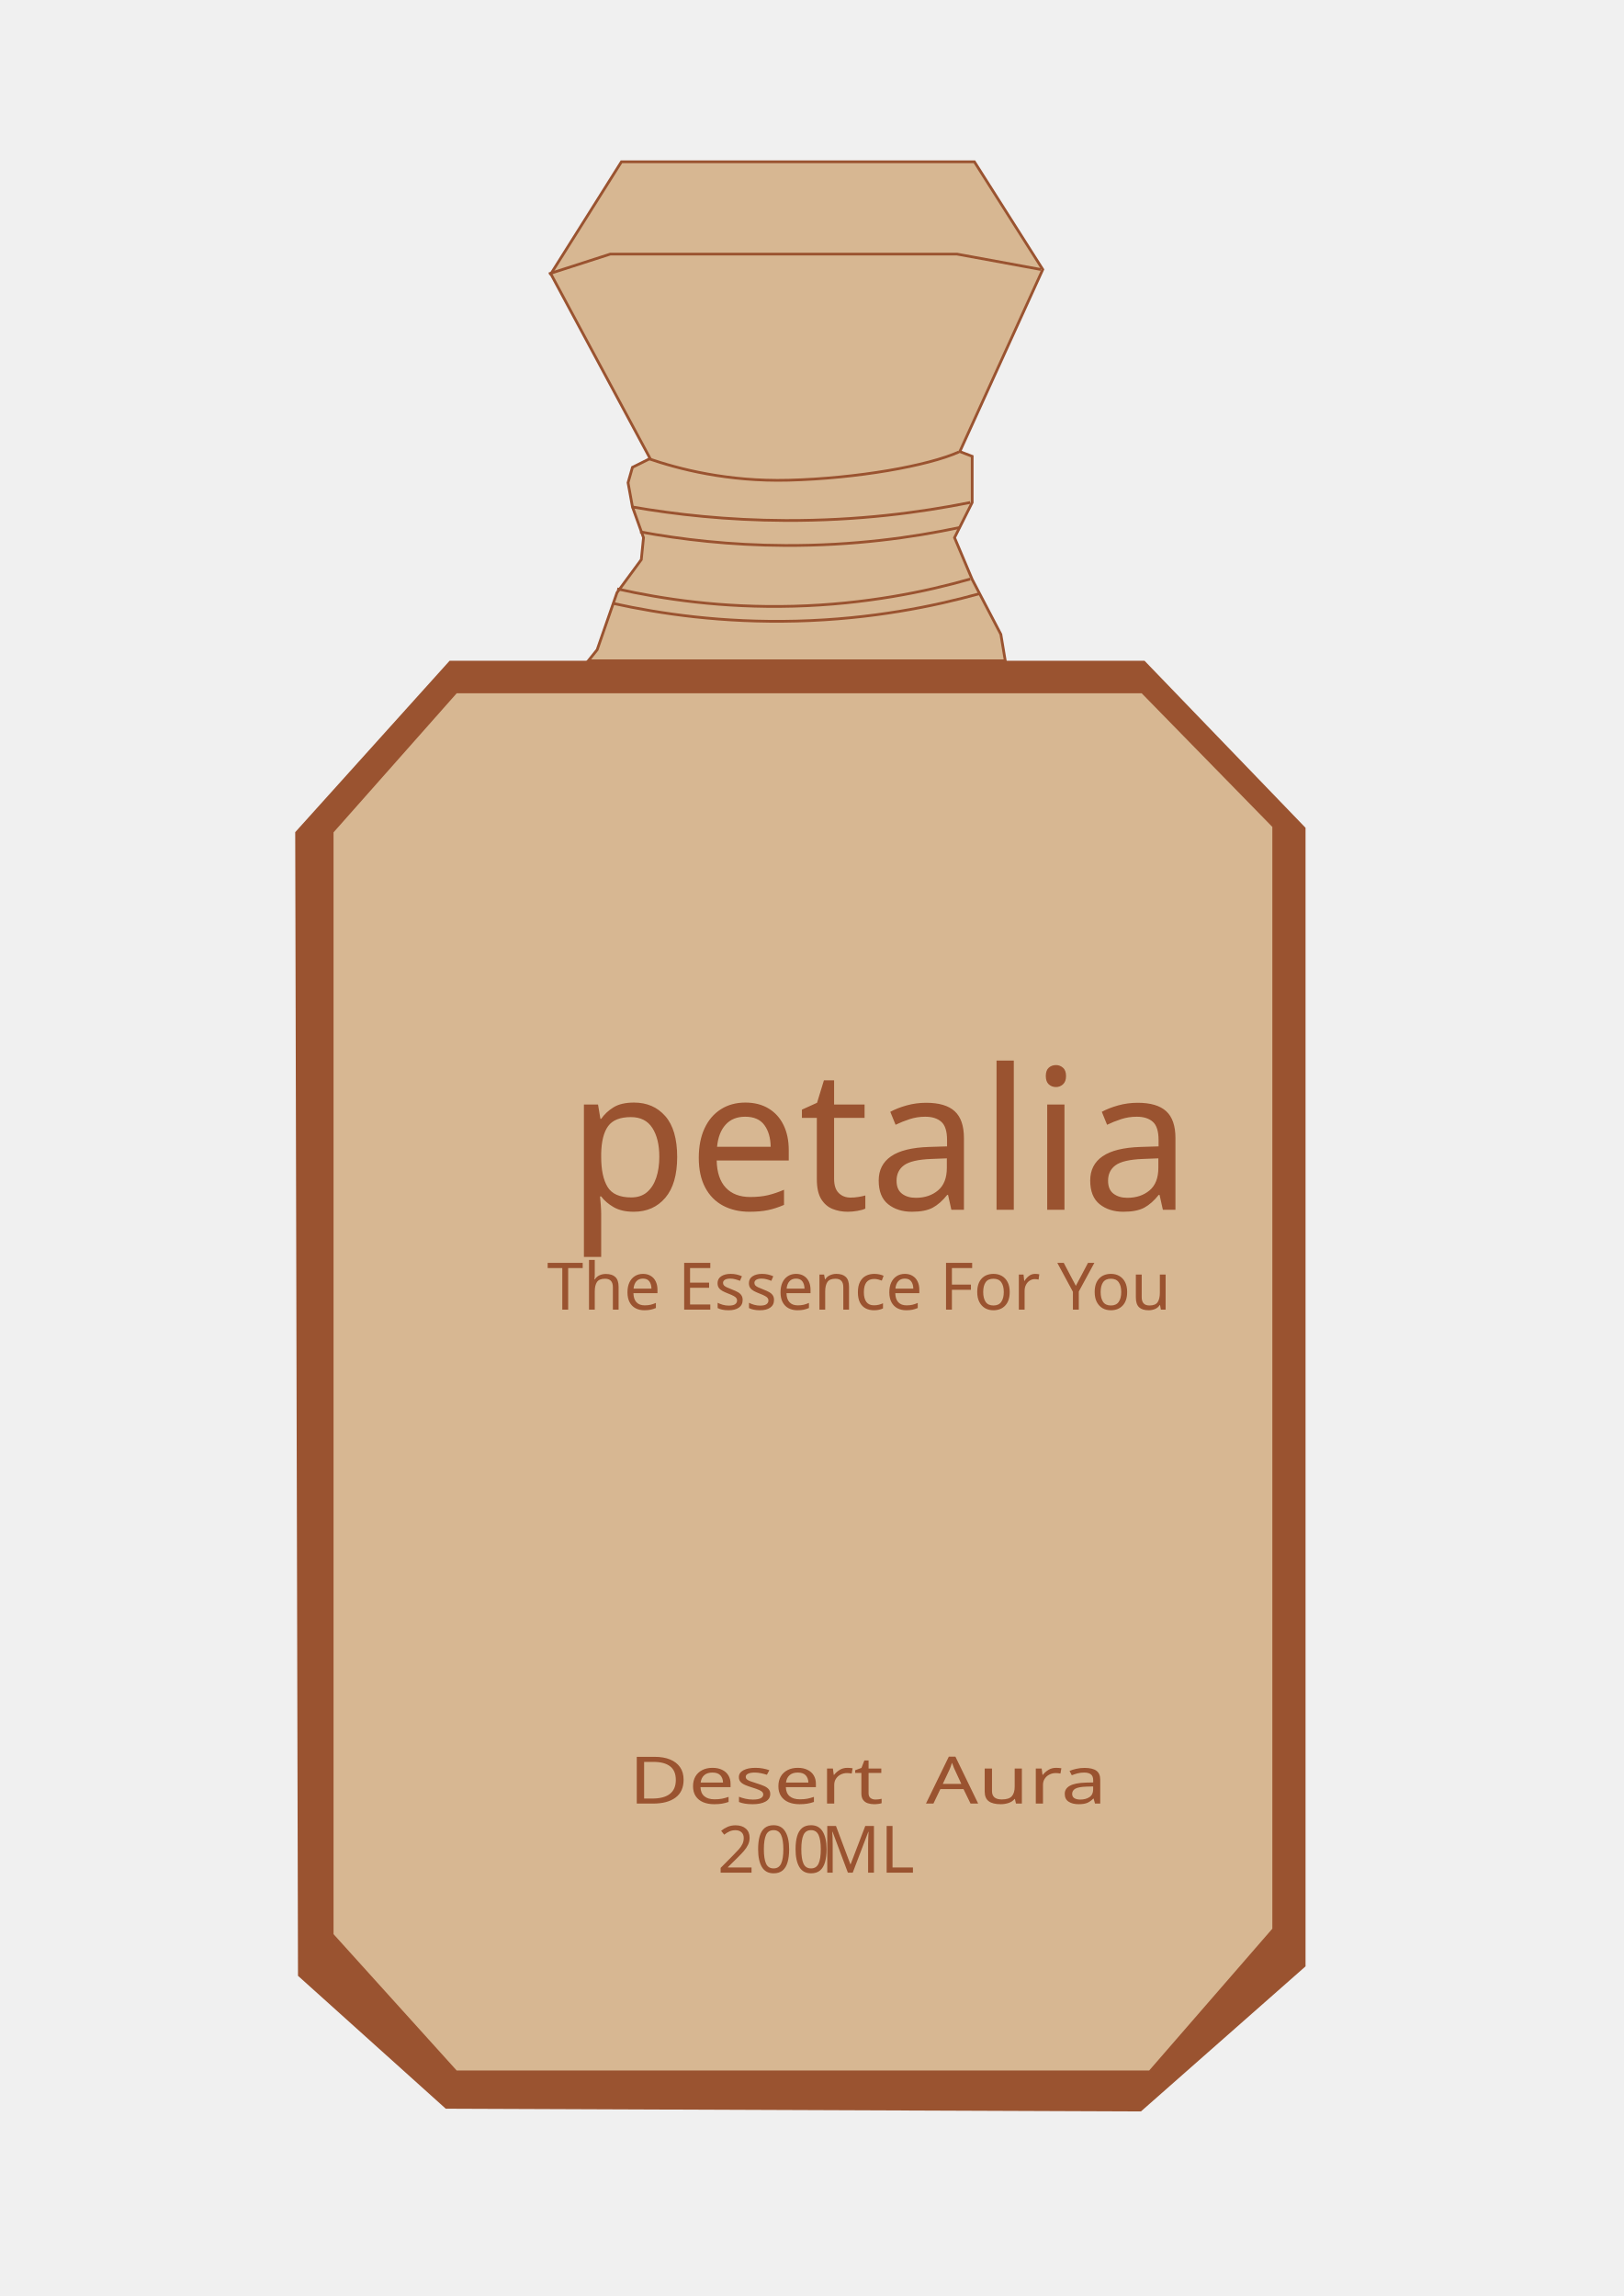
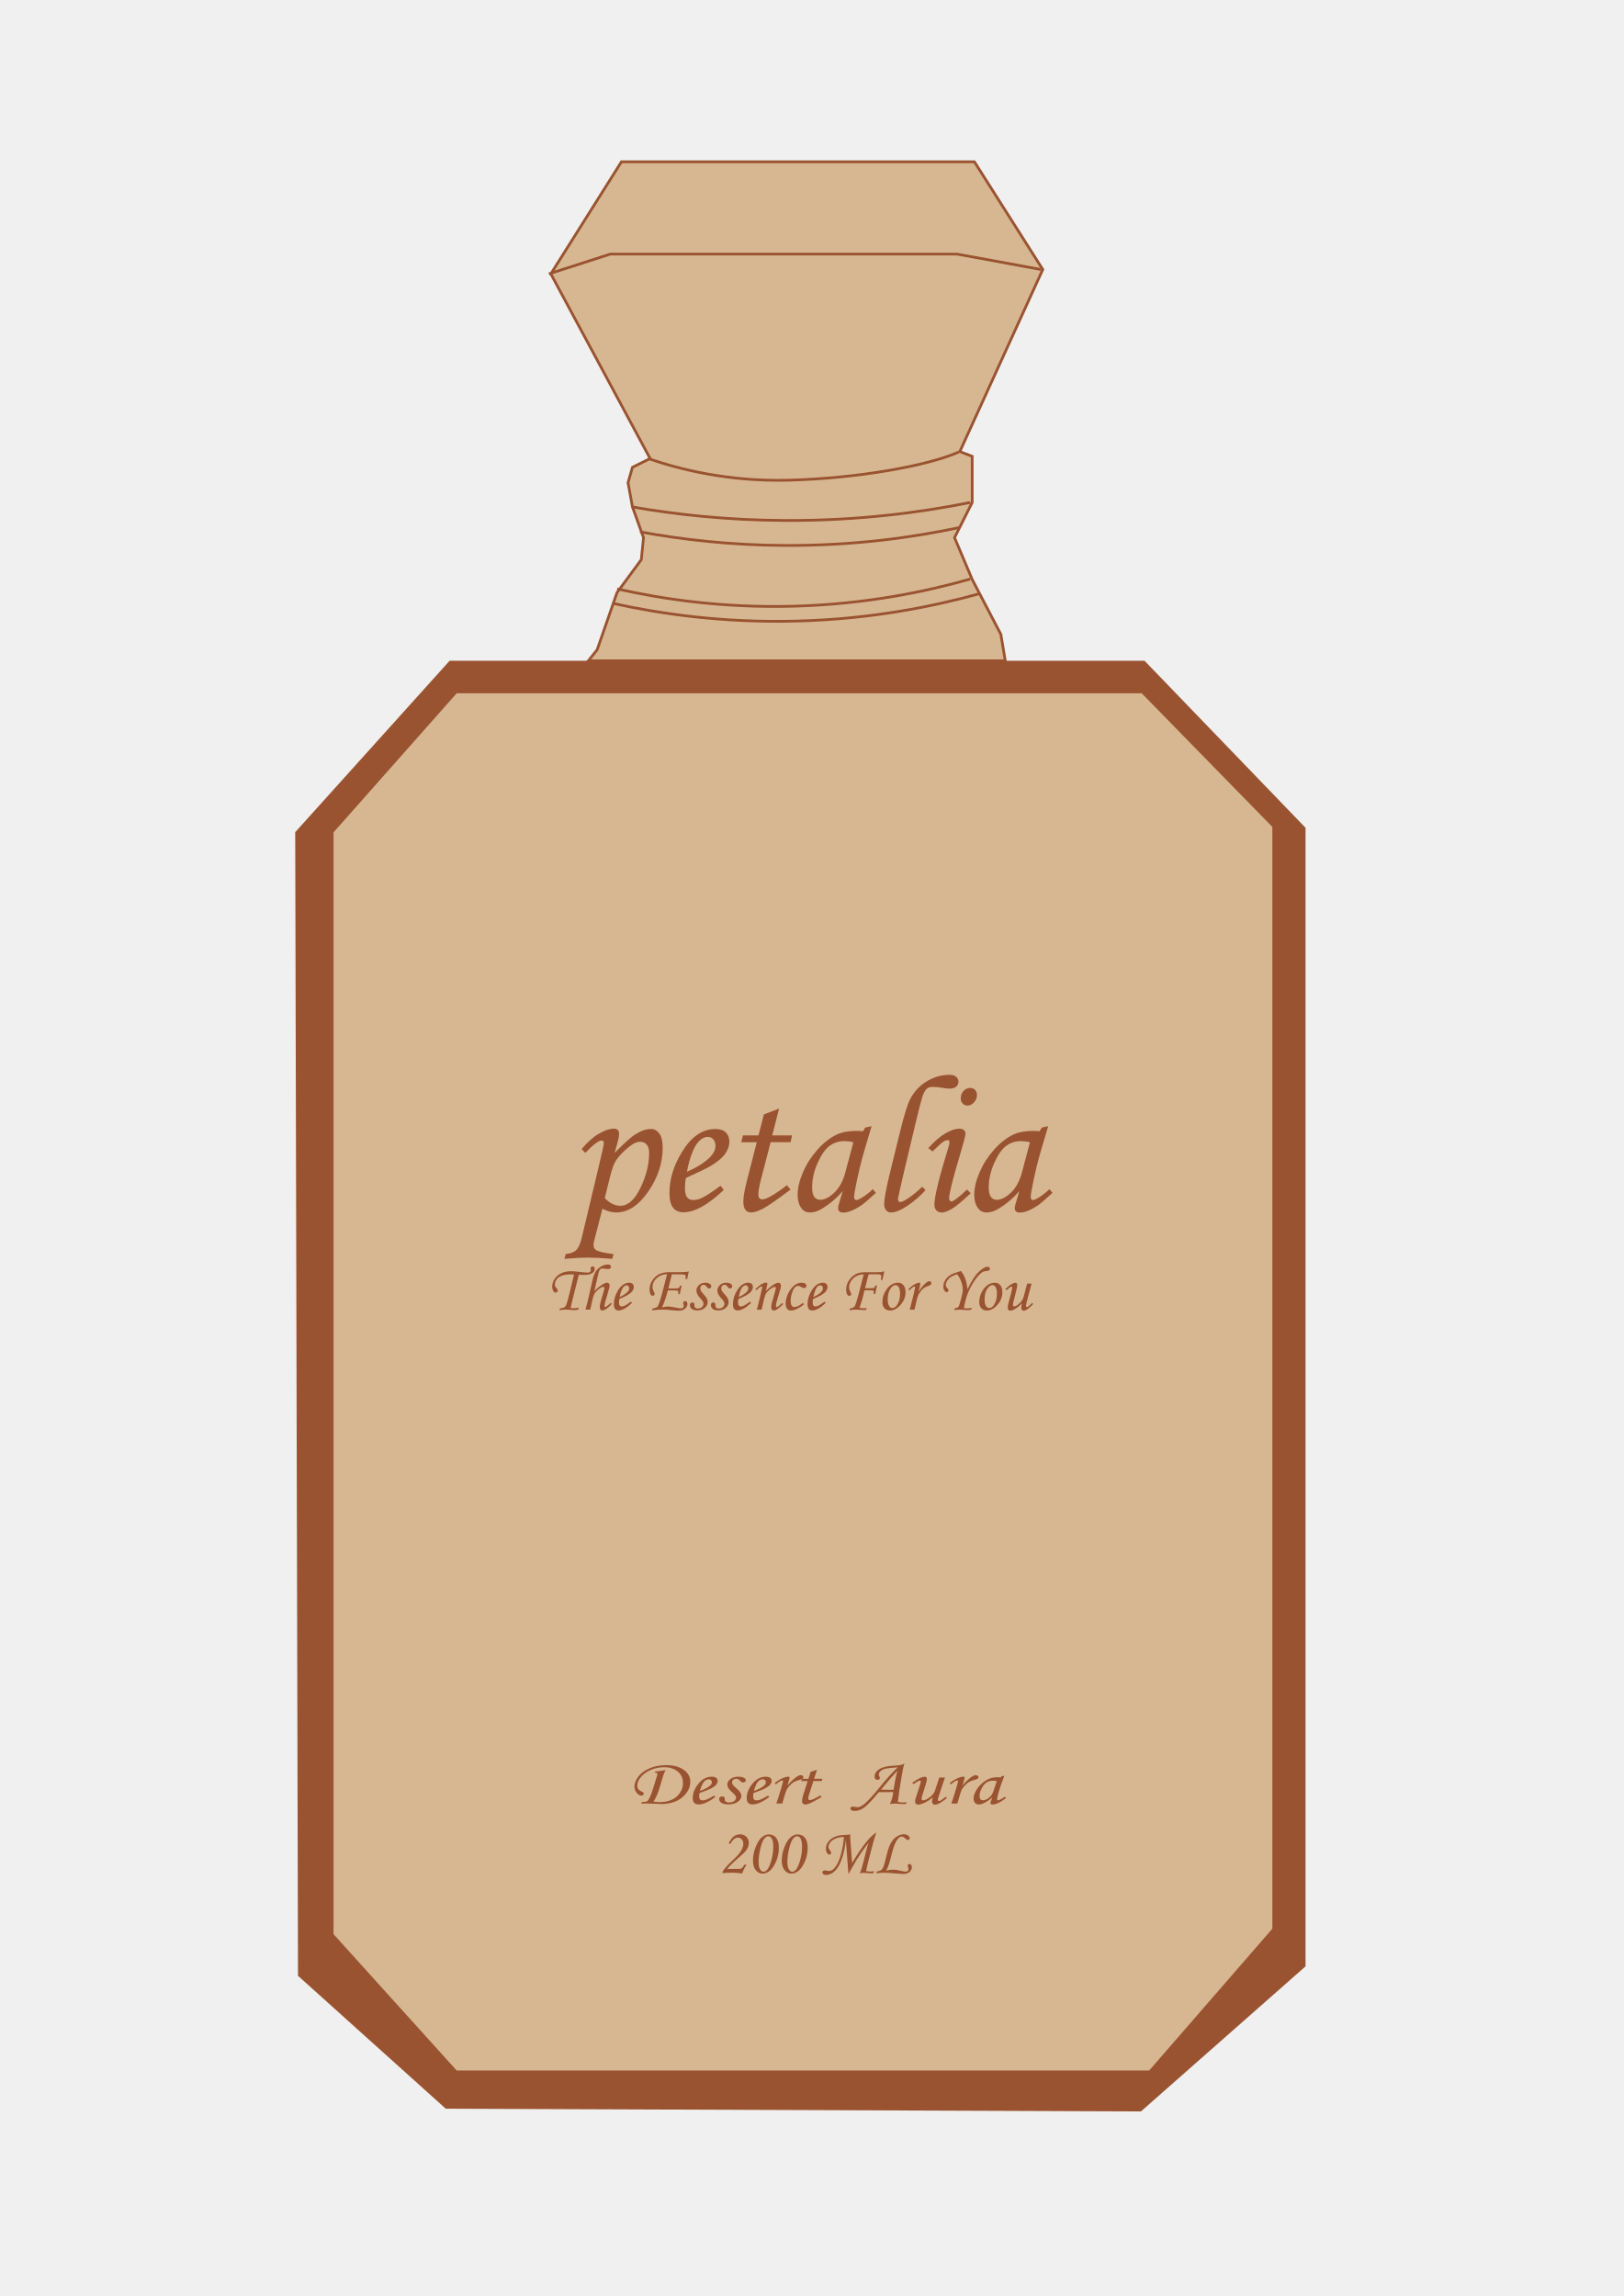
<svg xmlns="http://www.w3.org/2000/svg" id="Layer_1" version="1.1" viewBox="0 0 595.28 841.89">
  <defs>
    <style>
-       .st0, .st1 {
-         fill: none;
+       .st0 {
+         fill: #ddccc0;
      }

      .st0, .st1, .st2, .st3, .st4 {
        stroke-miterlimit: 10;
      }

      .st0, .st4 {
+         stroke: #020202;
+       }
+ 
+       .st1, .st3 {
        stroke: #9a5330;
      }

-       .st5 {
-         font-size: 24px;
-       }
- 
-       .st5, .st6 {
-         font-family: MonotypeCorsiva, 'Monotype Corsiva';
-       }
- 
-       .st5, .st6, .st7 {
-         isolation: isolate;
-       }
- 
-       .st5, .st6, .st8 {
-         fill: #9a5330;
-       }
- 
-       .st1, .st3 {
-         stroke: #020202;
+       .st1, .st4 {
+         fill: none;
      }

      .st2 {
        fill: #fff;
        stroke: #231f20;
      }

-       .st6 {
-         font-size: 72px;
+       .st5 {
+         fill: #9a5330;
      }

-       .st3 {
-         fill: #ddccc0;
+       .st6, .st3 {
+         fill: #d7b792;
      }

-       .st4, .st9 {
-         fill: #d7b792;
+       .st7 {
+         isolation: isolate;
      }
    </style>
  </defs>
  <path class="st2" d="M350.06,285.21" />
-   <polygon class="st8" points="419.6 242.28 478.63 303.53 478.63 721.02 418.29 774.21 163.42 773.21 109.25 724.48 108.23 305.14 164.84 242.28 419.6 242.28" />
-   <path class="st1" d="M-110.94,413.14" />
-   <path class="st1" d="M506.94,242.28" />
-   <path class="st1" d="M27.31,2.79" />
+   <polygon class="st5" points="419.6 242.28 478.63 303.53 478.63 721.02 418.29 774.21 163.42 773.21 109.25 724.48 108.23 305.14 164.84 242.28 419.6 242.28" />
+   <path class="st4" d="M-110.94,413.14" />
+   <path class="st4" d="M506.94,242.28" />
+   <path class="st4" d="M27.31,2.79" />
  <g>
-     <polygon class="st4" points="227.83 59.32 357.23 59.32 382.3 98.81 351.89 165.58 356.42 167.32 356.42 184.25 349.95 197.14 356.42 212.46 366.93 232.6 368.55 242.28 215.7 242.28 218.93 238.25 226.21 217.29 235.11 205.2 235.92 197.14 231.87 185.86 230.25 176.99 231.87 171.35 238.34 168.13 201.95 100.43 227.83 59.32" />
-     <path class="st0" d="M231.65,185.86c15.96,2.78,34.95,4.9,56.34,4.99,26.34.11,49.26-2.89,67.71-6.6" />
-     <path class="st0" d="M355.7,212.32c-16.17,4.62-38.25,9.24-64.71,9.96-26.24.71-48.39-2.65-64.71-6.35" />
-     <polyline class="st0" points="201.23 100.43 223.74 93.17 253.8 93.17 329.02 93.17 350.85 93.17 381.58 98.81" />
-     <path class="st0" d="M359.24,217.64c-16.77,4.68-39.67,9.37-67.12,10.09-27.22.72-50.19-2.69-67.12-6.43" />
-     <path class="st0" d="M234.66,195.02c15.08,2.78,33.02,4.9,53.24,4.99,24.89.11,46.55-2.89,63.98-6.6" />
-     <path class="st0" d="M237.63,168.13c11.23,3.87,29.15,8.52,51.45,7.95,25.2-.65,51.13-5.27,62.49-10.37" />
+     <polygon class="st3" points="227.83 59.32 357.23 59.32 382.3 98.81 351.89 165.58 356.42 167.32 356.42 184.25 349.95 197.14 356.42 212.46 366.93 232.6 368.55 242.28 215.7 242.28 218.93 238.25 226.21 217.29 235.11 205.2 235.92 197.14 231.87 185.86 230.25 176.99 231.87 171.35 238.34 168.13 201.95 100.43 227.83 59.32" />
+     <path class="st1" d="M231.65,185.86c15.96,2.78,34.95,4.9,56.34,4.99,26.34.11,49.26-2.89,67.71-6.6" />
+     <path class="st1" d="M355.7,212.32c-16.17,4.62-38.25,9.24-64.71,9.96-26.24.71-48.39-2.65-64.71-6.35" />
+     <polyline class="st1" points="201.23 100.43 223.74 93.17 253.8 93.17 329.02 93.17 350.85 93.17 381.58 98.81" />
+     <path class="st1" d="M359.24,217.64c-16.77,4.68-39.67,9.37-67.12,10.09-27.22.72-50.19-2.69-67.12-6.43" />
+     <path class="st1" d="M234.66,195.02c15.08,2.78,33.02,4.9,53.24,4.99,24.89.11,46.55-2.89,63.98-6.6" />
+     <path class="st1" d="M237.63,168.13c11.23,3.87,29.15,8.52,51.45,7.95,25.2-.65,51.13-5.27,62.49-10.37" />
  </g>
-   <path class="st3" d="M394.75,166.67" />
-   <polygon class="st9" points="167.43 254.21 418.56 254.21 466.46 303.21 466.46 707.21 421.3 759.21 167.43 759.21 122.28 709.21 122.28 305.21 167.43 254.21" />
+   <path class="st0" d="M394.75,166.67" />
+   <polygon class="st6" points="167.43 254.21 418.56 254.21 466.46 303.21 466.46 707.21 421.3 759.21 167.43 759.21 122.28 709.21 122.28 305.21 167.43 254.21" />
  <g class="st7">
-     <text class="st6" transform="translate(207.95 443.6)">
-       <tspan x="0" y="0">petalia</tspan>
-     </text>
+     <g class="st7">
+       <g class="st7">
+         <path class="st5" d="M214.59,422.75l-1.37-1.41c2.13-2.55,4.25-4.44,6.36-5.66s3.94-1.83,5.48-1.83c.59,0,1.05.15,1.39.44.34.29.51.72.51,1.28,0,.68-.08,1.38-.23,2.09-.15.71-.63,2.41-1.42,5.08,3.59-3.59,6.03-5.8,7.35-6.64,2.2-1.43,4.22-2.14,6.05-2.14,1.2,0,2.2.56,3.02,1.69.82,1.12,1.23,2.82,1.23,5.1,0,5.67-1.77,11.06-5.3,16.17s-7.45,7.66-11.73,7.66c-1.69,0-3.37-.46-5.06-1.37l-3,11.6c-.19.7-.28,1.28-.28,1.72,0,.87.33,1.49.98,1.86,1.01.59,3.13,1.07,6.36,1.44l-.46,1.76c-3.77-.3-6.74-.46-8.89-.46s-5.11.15-8.65.46l.46-1.76c1.78-.19,3.08-.68,3.88-1.48s1.46-2.21,1.95-4.25l6.36-26.68c1.2-4.97,1.79-7.73,1.79-8.3,0-.61-.29-.91-.88-.91-1.03,0-3,1.51-5.91,4.54ZM221.72,439.35c1.85,1.85,3.75,2.78,5.69,2.78,2.81,0,5.27-2.19,7.39-6.57s3.18-8.66,3.18-12.83c0-1.34-.3-2.35-.9-3.04-.6-.69-1.4-1.04-2.4-1.04-1.12,0-2.39.55-3.79,1.65-2.18,1.71-3.84,3.41-4.98,5.1-.82,1.22-1.59,3.33-2.32,6.33l-1.87,7.63Z" />
+         <path class="st5" d="M264.17,434.78l1.16,1.55c-5.74,5.46-10.66,8.19-14.77,8.19-1.66,0-2.94-.56-3.81-1.69s-1.32-2.93-1.32-5.41c0-5.02,1.52-10.01,4.57-14.98,3.42-5.65,7.51-8.47,12.27-8.47,1.66,0,2.94.42,3.81,1.25s1.32,1.97,1.32,3.43-.53,3.02-1.58,4.5-2.94,3.01-5.66,4.61c-1.36.77-4.27,2.17-8.72,4.18-.21,1.27-.32,2.47-.32,3.62,0,1.66.26,2.82.79,3.48s1.29.98,2.3.98,2.02-.27,3.16-.81c1.55-.73,3.81-2.2,6.79-4.43ZM251.86,429.68c3.77-1.69,6.61-3.5,8.51-5.45,1.29-1.36,1.93-2.71,1.93-4.04,0-1.01-.26-1.81-.79-2.41s-1.21-.9-2.06-.9-1.71.33-2.53.98c-1.1.87-2.03,2.18-2.78,3.94-1.08,2.58-1.84,5.2-2.29,7.88Z" />
+         <path class="st5" d="M280.06,408.62l5.58-2.14-2.53,9.84h7.28l-.56,2.5h-7.29l-3.07,11.78c-.97,3.54-1.46,6-1.46,7.38,0,.63.13,1.09.4,1.37.27.28.64.42,1.11.42.73,0,1.84-.43,3.34-1.3,1.97-1.15,3.84-2.45,5.62-3.9l1.34,1.62c-5.13,3.87-8.57,6.23-10.3,7.1-1.73.87-3.13,1.3-4.18,1.3-.87,0-1.55-.32-2.06-.95-.5-.63-.76-1.66-.76-3.09,0-1.69.44-4.27,1.34-7.73l3.58-13.99h-5.7l.63-2.5h5.7l1.97-7.7Z" />
+         <path class="st5" d="M317.22,413.44l2.32-.49-2.64,8.89c-1.05,3.54-2.05,7.62-2.99,12.23-.52,2.51-.77,4.12-.77,4.85s.29,1.09.88,1.09c.37,0,.97-.25,1.79-.74,1.45-.87,2.85-1.95,4.18-3.23l1.12,1.37c-2.67,2.44-4.38,3.91-5.13,4.43-1.5,1.03-2.93,1.79-4.29,2.29-.89.33-1.76.49-2.6.49-.61,0-1.07-.14-1.37-.42-.3-.28-.46-.69-.46-1.23,0-.35.09-.83.28-1.44l1.41-4.78c-2.02,2.41-4.42,4.49-7.21,6.22-1.71,1.08-3.28,1.62-4.71,1.62s-2.4-.48-3.13-1.44c-.98-1.29-1.48-2.98-1.48-5.06,0-2.48.66-5.25,1.99-8.3,1.32-3.05,3.1-5.81,5.33-8.3,2.23-2.48,4.57-4.31,7.03-5.48,1.9-.89,4.34-1.34,7.31-1.34.75,0,1.51.05,2.29.14l.84-1.37ZM312.86,418.81c-1.27-.26-2.33-.39-3.2-.39-2.11,0-3.95.58-5.52,1.74-1.57,1.16-3.03,3.25-4.38,6.26-1.35,3.01-2.02,6.02-2.02,9.02,0,1.59.27,2.74.81,3.45.54.7,1.24,1.05,2.11,1.05,1.62,0,3.35-.87,5.2-2.62,1.85-1.75,3.21-4.26,4.08-7.54l2.92-10.97Z" />
+         <path class="st5" d="M338.1,435.13l1.2,1.27c-1.83,2.06-3.99,3.94-6.49,5.64s-4.55,2.55-6.17,2.55c-.73,0-1.32-.28-1.79-.83-.47-.55-.7-1.31-.7-2.27,0-1.88.73-5.77,2.18-11.67l3.79-15.43c1.38-5.58,2.54-9.32,3.48-11.21,1.45-2.87,3.51-5.1,6.16-6.69,2.66-1.59,5.46-2.38,8.41-2.38,1.01,0,1.8.24,2.37.73.57.48.86,1.07.86,1.75,0,.76-.28,1.38-.84,1.86-.56.48-1.38.73-2.45.73-.7,0-1.69-.12-2.98-.35-1.12-.19-2.16-.28-3.12-.28s-1.68.2-2.17.59c-.68.56-1.29,1.74-1.84,3.53-.55,1.8-1.44,5.34-2.68,10.64l-3.51,14.73c-1.73,7.38-2.6,11.24-2.6,11.57,0,.75.27,1.12.81,1.12s1.27-.3,2.25-.91c1.95-1.22,3.89-2.78,5.84-4.68Z" />
+         <path class="st5" d="M341.86,422.19l-1.55-1.2c2.34-2.58,4.48-4.41,6.41-5.5s3.58-1.63,4.93-1.63c.75,0,1.32.16,1.72.49.4.33.6.77.6,1.34,0,.68-.76,3.56-2.28,8.65-2.48,8.32-3.72,13.34-3.72,15.05,0,.33.08.6.25.83.16.22.34.33.53.33.75,0,2.67-1.45,5.77-4.36l1.37,1.34c-3.21,3.02-5.55,4.96-7.03,5.8s-2.68,1.27-3.62,1.27c-.82,0-1.47-.26-1.95-.77-.48-.52-.72-1.23-.72-2.14,0-2.93,1.76-10.09,5.27-21.48.16-.54.25-1.02.25-1.44,0-.47-.21-.7-.63-.7-.47,0-1,.19-1.6.56s-1.93,1.57-3.99,3.59ZM355.68,398.92c.73,0,1.32.24,1.79.72.47.48.7,1.1.7,1.85,0,1.03-.36,1.94-1.07,2.72-.72.79-1.52,1.18-2.41,1.18-.7,0-1.29-.25-1.76-.74-.47-.49-.7-1.14-.7-1.93,0-1.05.34-1.95,1.02-2.69.68-.74,1.49-1.11,2.43-1.11Z" />
+         <path class="st5" d="M381.97,413.44l2.32-.49-2.64,8.89c-1.05,3.54-2.05,7.62-2.99,12.23-.52,2.51-.77,4.12-.77,4.85s.29,1.09.88,1.09c.37,0,.97-.25,1.79-.74,1.45-.87,2.85-1.95,4.18-3.23l1.12,1.37c-2.67,2.44-4.38,3.91-5.13,4.43-1.5,1.03-2.93,1.79-4.29,2.29-.89.33-1.76.49-2.6.49-.61,0-1.07-.14-1.37-.42-.3-.28-.46-.69-.46-1.23,0-.35.09-.83.28-1.44l1.41-4.78c-2.02,2.41-4.42,4.49-7.21,6.22-1.71,1.08-3.28,1.62-4.71,1.62s-2.4-.48-3.13-1.44c-.98-1.29-1.48-2.98-1.48-5.06,0-2.48.66-5.25,1.99-8.3,1.32-3.05,3.1-5.81,5.33-8.3,2.23-2.48,4.57-4.31,7.03-5.48,1.9-.89,4.34-1.34,7.31-1.34.75,0,1.51.05,2.29.14l.84-1.37ZM377.61,418.81c-1.27-.26-2.33-.39-3.2-.39-2.11,0-3.95.58-5.52,1.74-1.57,1.16-3.03,3.25-4.38,6.26-1.35,3.01-2.02,6.02-2.02,9.02,0,1.59.27,2.74.81,3.45.54.7,1.24,1.05,2.11,1.05,1.62,0,3.35-.87,5.2-2.62,1.85-1.75,3.21-4.26,4.08-7.54l2.92-10.97Z" />
+       </g>
+     </g>
  </g>
  <g class="st7">
-     <text class="st5" transform="translate(200.55 480.21)">
-       <tspan x="0" y="0">The Essence For You</tspan>
-     </text>
+     <g class="st7">
+       <g class="st7">
+         <path class="st5" d="M212.16,479.54l-.16.67c-.54.12-.98.18-1.32.18s-.87-.04-1.63-.11c-.57-.05-1.08-.07-1.54-.07-.78,0-1.59.07-2.41.21l.16-.64c.79-.08,1.36-.24,1.72-.49.26-.18.48-.49.66-.92s.6-1.95,1.25-4.54l1.5-6.21.08-.29c-.46-.02-.81-.04-1.04-.04-1.45,0-2.59.16-3.44.47s-1.48.77-1.91,1.36-.64,1.24-.64,1.93c0,.24.04.47.13.67.06.14.23.37.52.68.27.29.4.56.4.8,0,.21-.08.39-.23.54-.16.15-.34.22-.56.22-.33,0-.59-.16-.8-.47-.3-.46-.45-1.05-.45-1.76,0-.95.29-1.88.88-2.78s1.4-1.59,2.43-2.09,2.29-.74,3.76-.74c.7,0,1.82.1,3.36.3,1.09.14,1.89.21,2.38.21s.84-.08,1.04-.25.3-.38.3-.66c0-.05-.01-.16-.04-.33-.02-.15-.04-.25-.04-.29,0-.21.07-.39.21-.53s.31-.21.5-.21c.23,0,.43.09.58.26s.23.4.23.69c0,.59-.32,1.11-.95,1.54-.63.43-1.69.64-3.17.64-.53,0-1.1-.02-1.7-.07-.08.28-.33,1.23-.74,2.86l-1.02,4.05-.62,2.47-.65,2.82c.52.06.96.09,1.3.09.52,0,1.07-.07,1.64-.2Z" />
+         <path class="st5" d="M224,477.73l.3.43c-.72.8-1.46,1.43-2.21,1.9-.52.32-.94.48-1.28.48-.27,0-.49-.11-.66-.33s-.25-.56-.25-1.02c0-.31.06-.77.19-1.37s.49-1.88,1.1-3.85c.27-.97.4-1.54.4-1.7,0-.25-.13-.38-.4-.38-.33,0-.74.16-1.23.49-.69.45-1.3,1.03-1.83,1.73-.34.45-.61,1.11-.81,2l-.92,4.09h-1.75c.38-1.37.66-2.48.87-3.35l1.72-7.52c.31-1.39.72-2.46,1.24-3.21.51-.75,1.18-1.35,2-1.79s1.64-.67,2.44-.67c.34,0,.6.08.8.25.2.17.29.38.29.63,0,.21-.1.4-.29.56-.19.16-.45.24-.78.24-.19,0-.43-.02-.73-.06-.67-.1-1.14-.15-1.4-.15-.36,0-.65.15-.88.44-.23.29-.46.97-.7,2.05l-1.31,5.78c.93-.97,1.94-1.8,3.04-2.47.64-.4,1.16-.6,1.55-.6.31,0,.54.09.72.27.17.18.26.43.26.75,0,.27-.03.53-.09.8-.1.46-.34,1.3-.72,2.51-.51,1.67-.81,2.71-.9,3.12-.09.41-.14.77-.14,1.09,0,.12.02.22.06.28s.11.09.19.09c.19,0,.54-.22,1.05-.67.29-.24.64-.53,1.05-.87Z" />
+         <path class="st5" d="M231.29,477.27l.39.52c-1.91,1.82-3.55,2.73-4.92,2.73-.55,0-.98-.19-1.27-.56s-.44-.98-.44-1.8c0-1.67.51-3.34,1.52-4.99,1.14-1.88,2.5-2.82,4.09-2.82.55,0,.98.14,1.27.42s.44.66.44,1.14-.18,1.01-.53,1.5-.98,1-1.89,1.54c-.45.26-1.42.72-2.91,1.39-.07.42-.11.82-.11,1.21,0,.55.09.94.26,1.16s.43.33.77.33.67-.09,1.05-.27c.52-.24,1.27-.73,2.26-1.48ZM227.19,475.57c1.26-.56,2.2-1.17,2.84-1.82.43-.45.64-.9.64-1.35,0-.34-.09-.6-.26-.8s-.4-.3-.69-.3-.57.11-.84.33c-.37.29-.68.73-.93,1.31-.36.86-.61,1.73-.76,2.62Z" />
+         <path class="st5" d="M251.91,468.98h-.62c.06-.4.09-.71.09-.95,0-.31-.13-.52-.39-.62s-1.25-.15-2.96-.15h-1.71s-1.29,5.18-1.29,5.18h2.42c.76,0,1.23-.06,1.41-.17s.3-.4.38-.85h.67c-.25.95-.47,1.98-.67,3.12h-.6c.04-.37.06-.65.06-.86,0-.09-.05-.19-.16-.32-.05-.06-.16-.11-.3-.13-.21-.04-.54-.06-.99-.06h-2.4c-.69,2.65-1.41,4.73-2.16,6.24.73-.23,1.37-.34,1.94-.34.94,0,2.09.15,3.45.45.72.16,1.21.25,1.47.25.34,0,.62-.09.83-.26.21-.17.32-.37.32-.58,0-.12-.05-.33-.16-.61-.07-.2-.1-.38-.1-.55s.07-.34.22-.48.32-.21.52-.21c.24,0,.44.09.6.28s.24.44.24.75c0,.66-.29,1.25-.87,1.75-.58.5-1.35.75-2.3.75-.5,0-1.13-.04-1.9-.13-1.68-.19-2.96-.28-3.85-.28-1.16,0-2.51.09-4.06.28l.19-.65c.93-.26,1.47-.44,1.64-.56s.3-.3.41-.53c.37-.74.86-2.23,1.46-4.46.6-2.23,1.2-4.59,1.82-7.07-.94,0-1.83.22-2.66.67s-1.49,1.02-1.96,1.74c-.47.71-.7,1.46-.7,2.25,0,.33.03.63.1.88.07.25.22.6.45,1.05.15.27.22.5.22.67s-.07.32-.22.46c-.14.13-.32.2-.53.2-.3,0-.54-.15-.72-.46-.26-.45-.4-1.05-.4-1.82,0-1.64.62-3.11,1.86-4.42s3.05-1.96,5.43-1.96h4.02c1.39,0,2.42-.09,3.08-.27-.31,1.3-.51,2.23-.6,2.78Z" />
+         <path class="st5" d="M258.6,470.35c.7,0,1.23.13,1.61.4s.57.58.57.93c0,.21-.08.39-.24.55s-.35.23-.58.23c-.15,0-.28-.03-.39-.1s-.27-.23-.47-.5c-.38-.51-.76-.76-1.14-.76-.32,0-.6.12-.85.37-.25.25-.37.55-.37.92,0,.32.08.63.23.93.16.3.55.79,1.18,1.46.87.92,1.3,1.79,1.3,2.62s-.35,1.55-1.05,2.17c-.7.62-1.61.93-2.72.93-.93,0-1.62-.19-2.07-.57s-.68-.85-.68-1.4c0-.27.09-.5.26-.68s.38-.27.63-.27c.22,0,.41.07.56.22s.23.31.23.51c0,.08,0,.18-.02.3,0,.1,0,.19,0,.26,0,.26.11.48.33.66.21.18.5.27.86.27.42,0,.79-.07,1.11-.22.32-.14.57-.36.75-.66.18-.29.27-.58.27-.87s-.08-.56-.25-.84c-.17-.28-.54-.75-1.13-1.39-.81-.91-1.22-1.78-1.22-2.61,0-.76.31-1.43.93-2.01s1.4-.86,2.36-.86Z" />
+         <path class="st5" d="M266.28,470.35c.7,0,1.23.13,1.61.4s.57.58.57.93c0,.21-.08.39-.24.55s-.35.23-.58.23c-.15,0-.28-.03-.39-.1s-.27-.23-.47-.5c-.38-.51-.76-.76-1.14-.76-.32,0-.6.12-.85.37-.25.25-.37.55-.37.92,0,.32.08.63.23.93.16.3.55.79,1.18,1.46.87.92,1.3,1.79,1.3,2.62s-.35,1.55-1.05,2.17c-.7.62-1.61.93-2.72.93-.93,0-1.62-.19-2.07-.57s-.68-.85-.68-1.4c0-.27.09-.5.26-.68s.38-.27.63-.27c.22,0,.41.07.56.22s.23.31.23.51c0,.08,0,.18-.02.3,0,.1,0,.19,0,.26,0,.26.11.48.33.66.21.18.5.27.86.27.42,0,.79-.07,1.11-.22.32-.14.57-.36.75-.66.18-.29.27-.58.27-.87s-.08-.56-.25-.84c-.17-.28-.54-.75-1.13-1.39-.81-.91-1.22-1.78-1.22-2.61,0-.76.31-1.43.93-2.01s1.4-.86,2.36-.86Z" />
+         <path class="st5" d="M274.95,477.27l.39.52c-1.91,1.82-3.55,2.73-4.92,2.73-.55,0-.98-.19-1.27-.56s-.44-.98-.44-1.8c0-1.67.51-3.34,1.52-4.99,1.14-1.88,2.5-2.82,4.09-2.82.55,0,.98.14,1.27.42s.44.66.44,1.14-.18,1.01-.53,1.5-.98,1-1.89,1.54c-.45.26-1.42.72-2.91,1.39-.07.42-.11.82-.11,1.21,0,.55.09.94.26,1.16s.43.33.77.33.67-.09,1.05-.27c.52-.24,1.27-.73,2.26-1.48ZM270.85,475.57c1.26-.56,2.2-1.17,2.84-1.82.43-.45.64-.9.64-1.35,0-.34-.09-.6-.26-.8s-.4-.3-.69-.3-.57.11-.84.33c-.37.29-.68.73-.93,1.31-.36.86-.61,1.73-.76,2.62Z" />
+         <path class="st5" d="M277.32,473.11l-.4-.41c1-.96,1.8-1.59,2.39-1.91.59-.31,1.1-.47,1.52-.47.16,0,.29.04.39.11s.14.15.14.25c0,.07-.02.2-.06.38l-.53,2.36c.8-.88,1.79-1.71,2.99-2.47.64-.4,1.17-.6,1.58-.6.3,0,.54.1.71.29.17.2.26.48.26.84,0,.24-.04.52-.1.82-.12.51-.45,1.61-.98,3.32-.5,1.59-.75,2.65-.75,3.18,0,.16.02.28.07.36s.11.12.2.12c.23,0,.58-.22,1.07-.66.34-.31.69-.6,1.03-.87l.29.42c-.72.79-1.46,1.43-2.24,1.91-.49.31-.9.47-1.22.47-.3,0-.53-.11-.69-.32s-.25-.56-.25-1.05c0-.7.43-2.43,1.3-5.19.27-.98.4-1.56.4-1.72,0-.24-.14-.36-.43-.36-.31,0-.71.16-1.21.49-.73.48-1.35,1.06-1.84,1.71-.31.42-.57,1.1-.79,2.02l-.95,4.1h-1.75c.33-1.17.61-2.3.86-3.37l1.04-4.46c.04-.18.06-.31.06-.39,0-.21-.08-.32-.23-.32-.12,0-.3.08-.54.25-.48.32-.94.72-1.36,1.18Z" />
+         <path class="st5" d="M294.44,477.67l.25.68c-1.86,1.46-3.43,2.19-4.71,2.19-.68,0-1.17-.24-1.48-.73s-.46-1.1-.46-1.84c0-1.23.33-2.5.98-3.81s1.45-2.3,2.39-3c.73-.54,1.56-.81,2.48-.81.58,0,1.02.11,1.31.33s.45.48.45.8c0,.24-.08.44-.23.59s-.38.23-.66.23-.62-.12-1.05-.38c-.45-.27-.82-.4-1.11-.4-.38,0-.76.17-1.14.52-.38.35-.74,1.02-1.08,2.02-.34,1-.52,2-.52,3.01,0,.74.14,1.31.43,1.72.21.31.51.47.89.47.91,0,2-.53,3.27-1.59Z" />
+         <path class="st5" d="M302.3,477.27l.39.52c-1.91,1.82-3.55,2.73-4.92,2.73-.55,0-.98-.19-1.27-.56s-.44-.98-.44-1.8c0-1.67.51-3.34,1.52-4.99,1.14-1.88,2.5-2.82,4.09-2.82.55,0,.98.14,1.27.42s.44.66.44,1.14-.18,1.01-.53,1.5-.98,1-1.89,1.54c-.45.26-1.42.72-2.91,1.39-.07.42-.11.82-.11,1.21,0,.55.09.94.26,1.16s.43.33.77.33.67-.09,1.05-.27c.52-.24,1.27-.73,2.26-1.48ZM298.2,475.57c1.26-.56,2.2-1.17,2.84-1.82.43-.45.64-.9.64-1.35,0-.34-.09-.6-.26-.8s-.4-.3-.69-.3-.57.11-.84.33c-.37.29-.68.73-.93,1.31-.36.86-.61,1.73-.76,2.62Z" />
+         <path class="st5" d="M323.53,469.29h-.63c.13-.66.2-1.08.2-1.27,0-.26-.09-.45-.27-.57-.18-.12-.52-.19-1.02-.19h-.75s-.25,0-.25,0h-2.34c-.05.18-.17.64-.38,1.37-.42,1.52-.74,2.76-.96,3.73h2.28c.55,0,.91-.05,1.08-.16.16-.11.3-.39.41-.83h.63c-.24.98-.45,2.01-.63,3.08h-.64c.05-.45.08-.71.08-.79,0-.19-.09-.33-.28-.42-.11-.05-.41-.09-.89-.11h-2.24c-.23,1.09-.52,2.26-.89,3.52-.37,1.26-.68,2.23-.95,2.92.62.1,1.18.15,1.67.15.32,0,.64-.02.95-.07l-.2.67c-.23.02-.44.04-.63.04-.17,0-.71-.03-1.62-.08-.54-.04-1-.06-1.37-.06-.76,0-1.57.07-2.43.21l.14-.64c.7-.15,1.15-.3,1.38-.47s.39-.36.51-.6c.24-.48.7-1.95,1.36-4.43l1.79-7.02c-1.05.03-1.96.27-2.75.7s-1.41,1.03-1.88,1.76-.7,1.49-.7,2.24c0,.3.04.62.12.94.04.18.15.44.33.77.23.41.34.7.34.87s-.07.31-.2.43-.3.18-.52.18c-.31,0-.57-.16-.76-.49-.27-.44-.4-1.06-.4-1.86,0-1.57.61-3.02,1.84-4.34,1.23-1.31,2.84-1.97,4.85-1.97h4.5c.5,0,1.05-.03,1.65-.09.18-.02.57-.1,1.16-.25-.4,1.63-.64,2.68-.71,3.13Z" />
+         <path class="st5" d="M329.32,470.35c.77,0,1.4.3,1.91.91s.76,1.46.76,2.54c0,1.73-.61,3.29-1.83,4.67s-2.51,2.07-3.87,2.07c-.84,0-1.51-.27-2.02-.82s-.77-1.29-.77-2.24c0-1.64.47-3.16,1.41-4.55,1.18-1.73,2.65-2.59,4.41-2.59ZM328.32,471.23c-.66,0-1.31.47-1.93,1.42s-.93,2.26-.93,3.93c0,1.02.19,1.82.57,2.4.28.43.66.64,1.12.64.66,0,1.25-.41,1.79-1.22.69-1.05,1.03-2.36,1.03-3.93,0-1.17-.16-2.01-.47-2.51s-.71-.75-1.19-.75Z" />
+         <path class="st5" d="M335.27,480.21h-1.75l.82-3.15c.4-1.55.75-3.02,1.04-4.41.07-.34.11-.56.11-.64,0-.19-.09-.28-.26-.28-.12,0-.3.08-.54.24s-.68.56-1.31,1.19l-.36-.41c.75-.8,1.5-1.41,2.24-1.81.75-.4,1.32-.6,1.72-.6.14,0,.25.03.33.1s.12.15.12.25-.05.37-.15.81l-.51,2.11c.79-1.25,1.68-2.31,2.68-3.2.48-.42.88-.63,1.2-.63.23,0,.43.08.59.23.16.15.23.33.23.53s-.08.39-.23.54-.53.32-1.14.53c-.58.2-1.05.43-1.41.7-.36.27-.76.69-1.19,1.25-.43.56-.74,1.05-.91,1.47-.17.42-.43,1.39-.79,2.91l-.53,2.27Z" />
+         <path class="st5" d="M356.31,479.52l-.25.69c-.49.12-.9.19-1.24.19-.37,0-.85-.03-1.46-.09-.57-.06-1.03-.09-1.36-.09-.48,0-1.21.05-2.2.16l.2-.6c.73-.19,1.2-.39,1.38-.61s.5-1.15.94-2.81.66-2.74.66-3.26c0-1.05-.2-2.12-.61-3.22s-.91-1.99-1.52-2.67c-1.15.42-1.97.82-2.47,1.19s-.89.83-1.2,1.37-.45,1.01-.45,1.42.18.77.54,1.11c.3.3.46.56.46.79,0,.2-.06.37-.18.5s-.27.2-.45.2c-.32,0-.59-.16-.81-.47-.3-.43-.45-.95-.45-1.55,0-.87.24-1.68.73-2.45s1.16-1.41,2.03-1.92c.51-.3,1.34-.63,2.51-.97.43-.12.82-.25,1.16-.39.66.79,1.19,1.72,1.59,2.78s.67,2.39.82,3.97c1.45-3.05,2.83-5.2,4.15-6.44s2.39-1.86,3.21-1.86c.26,0,.47.07.63.22.16.15.25.33.25.55s-.1.41-.29.55-.57.23-1.12.27c-.55.04-.97.15-1.27.33-.59.36-1.28,1.02-2.07,2-.79.97-1.58,2.18-2.35,3.64-.77,1.46-1.36,2.97-1.77,4.54s-.62,2.6-.65,3.08c.37.06.73.09,1.09.09.55,0,1.15-.08,1.81-.23Z" />
+         <path class="st5" d="M364.82,470.35c.77,0,1.4.3,1.91.91s.76,1.46.76,2.54c0,1.73-.61,3.29-1.83,4.67s-2.51,2.07-3.87,2.07c-.84,0-1.51-.27-2.02-.82s-.77-1.29-.77-2.24c0-1.64.47-3.16,1.41-4.55,1.18-1.73,2.65-2.59,4.41-2.59ZM363.83,471.23c-.66,0-1.31.47-1.93,1.42s-.93,2.26-.93,3.93c0,1.02.19,1.82.57,2.4.28.43.66.64,1.12.64.66,0,1.25-.41,1.79-1.22.69-1.05,1.03-2.36,1.03-3.93,0-1.17-.16-2.01-.47-2.51s-.71-.75-1.19-.75Z" />
+         <path class="st5" d="M376.53,470.66h1.67l-1.1,4.1c-.65,2.38-.97,3.73-.97,4.06,0,.15.04.26.11.34s.15.12.23.12c.13,0,.29-.06.47-.18.26-.18.75-.63,1.46-1.36l.39.43c-1.57,1.63-2.73,2.45-3.47,2.45-.25,0-.46-.1-.64-.29s-.26-.46-.26-.81c0-.41.08-.95.25-1.63-.69.8-1.55,1.5-2.58,2.1-.68.4-1.27.6-1.77.6-.27,0-.49-.09-.64-.27s-.23-.47-.23-.86c0-.3.04-.63.11-.99.1-.49.36-1.48.77-2.97.52-1.88.79-3.02.79-3.39,0-.22-.08-.33-.23-.33-.14,0-.33.07-.57.22s-.66.49-1.24,1.05l-.52-.41c1.05-.94,1.85-1.55,2.4-1.85s.99-.44,1.33-.44c.19,0,.34.07.46.21.12.14.18.35.18.64,0,.54-.28,1.87-.84,3.98-.5,1.9-.75,2.98-.75,3.25,0,.16.05.31.16.42s.22.18.35.18c.44,0,1.06-.36,1.86-1.08s1.33-1.54,1.58-2.47l1.28-4.82Z" />
+       </g>
+     </g>
  </g>
  <g class="st7">
-     <text class="st5" transform="translate(263.04 686.67)">
-       <tspan x="0" y="0">200</tspan>
-     </text>
-     <text class="st5" transform="translate(294.72 686.67)">
-       <tspan x="0" y="0" xml:space="preserve"> ML</tspan>
-     </text>
+     <g class="st7">
+       <g class="st7">
+         <path class="st5" d="M267.76,676.15l-.6-.29c.62-1.23,1.26-2.08,1.92-2.55s1.4-.71,2.22-.71c.98,0,1.77.31,2.36.94s.88,1.35.88,2.19c0,.52-.11,1.04-.32,1.57-.21.53-.56,1.09-1.04,1.66-.31.38-1.17,1.18-2.58,2.38-1.89,1.64-3.22,2.97-3.98,3.98,1.02-.05,2.08-.07,3.16-.07.35,0,.66,0,.91.01.57.02.96-.03,1.17-.16s.56-.58,1.04-1.34h.81c-.63.88-1.18,1.95-1.65,3.22-.55-.1-1.14-.18-1.76-.23s-1.27-.08-1.95-.08c-.8,0-1.99.05-3.55.15l.23-.74c.71-1.06,1.77-2.25,3.19-3.58,1.4-1.31,2.3-2.23,2.71-2.76.59-.76,1.01-1.47,1.28-2.15.2-.5.3-.99.3-1.45,0-.7-.19-1.27-.57-1.69-.38-.42-.86-.63-1.42-.63-.47,0-.93.17-1.38.51-.45.34-.91.94-1.39,1.81Z" />
+         <path class="st5" d="M281.84,672.62c1.12,0,2.01.41,2.69,1.23s1.01,2.05,1.01,3.68c0,2.32-.58,4.48-1.75,6.48-1.17,2-2.58,3-4.25,3-.98,0-1.8-.43-2.48-1.28s-1.01-2.01-1.01-3.48c0-1.73.34-3.42,1.01-5.07.67-1.65,1.43-2.83,2.27-3.52s1.68-1.04,2.51-1.04ZM281.63,673.31c-.48,0-.98.32-1.48.97s-.97,1.83-1.39,3.54c-.43,1.72-.64,3.35-.64,4.91,0,1.25.18,2.16.54,2.73.36.57.78.86,1.25.86.41,0,.82-.21,1.23-.62.6-.62,1.14-1.78,1.63-3.49.48-1.71.73-3.43.73-5.16,0-1.34-.2-2.34-.61-3-.3-.49-.72-.74-1.25-.74Z" />
+         <path class="st5" d="M292.4,672.62c1.12,0,2.01.41,2.69,1.23s1.01,2.05,1.01,3.68c0,2.32-.58,4.48-1.75,6.48-1.17,2-2.58,3-4.25,3-.98,0-1.8-.43-2.48-1.28s-1.01-2.01-1.01-3.48c0-1.73.34-3.42,1.01-5.07.67-1.65,1.43-2.83,2.27-3.52s1.68-1.04,2.51-1.04ZM292.18,673.31c-.48,0-.98.32-1.48.97s-.97,1.83-1.39,3.54c-.43,1.72-.64,3.35-.64,4.91,0,1.25.18,2.16.54,2.73.36.57.78.86,1.25.86.41,0,.82-.21,1.23-.62.6-.62,1.14-1.78,1.63-3.49.48-1.71.73-3.43.73-5.16,0-1.34-.2-2.34-.61-3-.3-.49-.72-.74-1.25-.74Z" />
+       </g>
+     </g>
+     <g class="st7">
+       <g class="st7">
+         <path class="st5" d="M311.04,687.17l-.93-12.62c-.2,2.12-.58,4.11-1.12,5.95s-1.17,3.26-1.86,4.27-1.41,1.71-2.13,2.12-1.45.61-2.16.61c-.43,0-.76-.09-.99-.26s-.35-.39-.35-.64c0-.21.08-.39.25-.55s.38-.23.64-.23c.19,0,.46.04.81.12.32.08.59.12.8.12.37,0,.75-.14,1.15-.41.6-.41,1.2-1.13,1.79-2.18.59-1.05,1.12-2.51,1.58-4.39.46-1.88.76-3.71.87-5.5-1.77,0-3.21.44-4.32,1.32-.88.7-1.32,1.49-1.32,2.36,0,.38.21.84.62,1.38.22.29.34.52.34.7,0,.2-.06.37-.19.5-.13.13-.28.2-.46.2-.3,0-.57-.17-.8-.52-.32-.46-.48-1.01-.48-1.64,0-.89.3-1.74.9-2.56s1.43-1.44,2.48-1.86,2.3-.64,3.72-.65c.77,0,1.38-.07,1.84-.21-.03.7-.04,1.08-.03,1.14,0,.07,0,.23.03.48l.68,8.92c1.89-3.3,3.74-6.01,5.54-8.14,1.28-1.51,2.4-2.53,3.35-3.06-.54,1.48-1.12,3.44-1.74,5.87l-1.44,5.62c-.08.31-.18.77-.32,1.37l-.28,1.25c.59.14,1.14.21,1.63.21.4,0,.83-.05,1.28-.14l-.15.68c-.4.07-.71.11-.93.11-.32,0-.78-.04-1.38-.11-.49-.06-.93-.09-1.31-.09-.41,0-.87.08-1.38.23.43-1.12.88-2.64,1.35-4.54l.9-3.59c.38-1.55.72-2.61,1-3.19-.63.71-1.59,2.02-2.9,3.92-1.05,1.53-2.23,3.47-3.53,5.82l-1.02,1.79Z" />
+         <path class="st5" d="M321.3,686.87l.14-.63c.82-.16,1.37-.34,1.65-.54s.53-.56.75-1.08.53-1.59.91-3.22c.51-2.15.97-3.7,1.38-4.64.63-1.42,1.42-2.48,2.36-3.16s1.89-1.03,2.85-1.03c.62,0,1.14.16,1.56.47s.63.64.63.97c0,.19-.06.35-.19.48s-.28.2-.46.2c-.23,0-.52-.15-.85-.46-.38-.33-.67-.54-.87-.64s-.41-.15-.6-.15c-.23,0-.45.06-.67.19-.3.17-.63.5-.98.98-.35.48-.71,1.19-1.08,2.14-.24.64-.55,1.7-.93,3.16-.59,2.34-1.03,3.89-1.34,4.65-.22.55-.48,1-.8,1.36,1.12-.24,2.01-.36,2.67-.36.41,0,.8.03,1.15.08s.96.18,1.84.38c.76.18,1.29.27,1.59.27s.55-.09.76-.28.31-.39.31-.63c0-.15-.05-.36-.16-.62-.1-.25-.15-.45-.15-.6,0-.21.06-.38.19-.5.12-.12.29-.18.49-.18.23,0,.43.1.6.31s.25.49.25.85c0,.68-.28,1.27-.84,1.76s-1.32.74-2.29.74c-.48,0-1.09-.04-1.84-.11-2.53-.23-4.19-.34-4.97-.34-1.15,0-2.16.07-3.05.2Z" />
+       </g>
+     </g>
  </g>
  <g class="st7">
-     <text class="st5" transform="translate(230.54 661.33) scale(1.25 1)">
-       <tspan x="0" y="0" xml:space="preserve">Desert  Aura</tspan>
-     </text>
+     <g class="st7">
+       <g class="st7">
+         <path class="st5" d="M240.07,650.06l.15-.5c1.06-.07,2.32-.24,3.76-.52-.42.87-.79,1.85-1.11,2.95l-.97,3.27c-.69,2.36-1.47,4.14-2.34,5.34.84.13,1.58.2,2.22.2,1.71,0,3.19-.29,4.46-.86,1.27-.57,2.28-1.41,3.02-2.51s1.12-2.32,1.12-3.64c0-1.74-.63-3.14-1.9-4.2s-2.93-1.59-4.98-1.59c-1.73,0-3.36.33-4.89.98s-2.74,1.53-3.64,2.61c-.89,1.08-1.34,2.13-1.34,3.16s.55,1.73,1.64,2.2c.31.14.52.26.61.36s.14.23.14.38c0,.19-.09.35-.27.5-.18.14-.39.22-.63.22-.52,0-1.02-.27-1.52-.82-.67-.77-1-1.55-1-2.36,0-1.34.5-2.64,1.5-3.9s2.4-2.25,4.18-2.99,3.77-1.11,5.96-1.11c2.7,0,4.84.58,6.44,1.73s2.4,2.6,2.4,4.34c0,1.62-.56,3.1-1.67,4.46s-2.46,2.32-4.03,2.89c-1.58.57-3.15.86-4.72.86-.51,0-1.39-.04-2.63-.12-1.05-.06-2.05-.09-3-.09-.44,0-1.11.01-2.01.04l.34-.57c.9-.04,1.46-.1,1.68-.19s.41-.23.56-.43c.28-.36.67-1.14,1.16-2.34l1.01-3.06,1.17-3.82c.06-.19.09-.35.09-.48,0-.12-.05-.22-.15-.3-.1-.07-.23-.11-.41-.11-.07,0-.21.01-.41.04Z" />
+         <path class="st5" d="M261.77,658.39l.48.52c-2.39,1.82-4.44,2.73-6.15,2.73-.69,0-1.22-.19-1.59-.56s-.55-.98-.55-1.8c0-1.67.63-3.34,1.9-4.99,1.43-1.88,3.13-2.82,5.11-2.82.69,0,1.22.14,1.59.42s.55.66.55,1.14-.22,1.01-.66,1.5-1.23,1-2.36,1.54c-.57.26-1.78.72-3.63,1.39-.09.42-.13.82-.13,1.21,0,.55.11.94.33,1.16s.54.33.96.33.84-.09,1.32-.27c.64-.24,1.59-.73,2.83-1.48ZM256.64,656.69c1.57-.56,2.75-1.17,3.54-1.82.54-.45.81-.9.81-1.35,0-.34-.11-.6-.33-.8s-.51-.3-.86-.3-.71.11-1.05.33c-.46.29-.84.73-1.16,1.31-.45.86-.77,1.73-.95,2.62Z" />
+         <path class="st5" d="M270.72,651.47c.87,0,1.54.13,2.01.4s.71.58.71.93c0,.21-.1.39-.3.55s-.44.23-.73.23c-.19,0-.35-.03-.48-.1s-.33-.23-.59-.5c-.48-.51-.95-.76-1.42-.76-.4,0-.75.12-1.06.37-.31.25-.46.55-.46.92,0,.32.1.63.29.93.2.3.69.79,1.48,1.46,1.08.92,1.63,1.79,1.63,2.62s-.44,1.55-1.32,2.17c-.88.62-2.01.93-3.4.93-1.16,0-2.03-.19-2.59-.57s-.85-.85-.85-1.4c0-.27.11-.5.32-.68s.48-.27.79-.27c.27,0,.51.07.7.22s.29.31.29.51c0,.08,0,.18-.02.3,0,.1,0,.19,0,.26,0,.26.14.48.41.66.26.18.62.27,1.08.27.53,0,.99-.07,1.39-.22.4-.14.71-.36.93-.66.22-.29.34-.58.34-.87s-.1-.56-.31-.84c-.21-.28-.68-.75-1.41-1.39-1.02-.91-1.52-1.78-1.52-2.61,0-.76.39-1.43,1.16-2.01s1.75-.86,2.94-.86Z" />
+         <path class="st5" d="M281.56,658.39l.48.52c-2.39,1.82-4.44,2.73-6.15,2.73-.69,0-1.22-.19-1.59-.56s-.55-.98-.55-1.8c0-1.67.63-3.34,1.9-4.99,1.43-1.88,3.13-2.82,5.11-2.82.69,0,1.22.14,1.59.42s.55.66.55,1.14-.22,1.01-.66,1.5-1.23,1-2.36,1.54c-.57.26-1.78.72-3.63,1.39-.09.42-.13.82-.13,1.21,0,.55.11.94.33,1.16s.54.33.96.33.84-.09,1.32-.27c.64-.24,1.59-.73,2.83-1.48ZM276.43,656.69c1.57-.56,2.75-1.17,3.54-1.82.54-.45.81-.9.81-1.35,0-.34-.11-.6-.33-.8s-.51-.3-.86-.3-.71.11-1.05.33c-.46.29-.84.73-1.16,1.31-.45.86-.77,1.73-.95,2.62Z" />
+         <path class="st5" d="M286.79,661.33h-2.18l1.03-3.15c.5-1.55.93-3.02,1.3-4.41.09-.34.13-.56.13-.64,0-.19-.11-.28-.32-.28-.15,0-.37.08-.67.24s-.85.56-1.64,1.19l-.45-.41c.94-.8,1.87-1.41,2.8-1.81.93-.4,1.65-.6,2.15-.6.18,0,.31.03.42.1s.15.15.15.25-.06.37-.19.81l-.64,2.11c.99-1.25,2.1-2.31,3.35-3.2.6-.42,1.1-.63,1.5-.63.29,0,.54.08.73.23.2.15.29.33.29.53s-.1.39-.29.54-.67.32-1.43.53c-.72.2-1.31.43-1.76.7-.45.27-.95.69-1.49,1.25s-.92,1.05-1.14,1.47c-.22.42-.54,1.39-.98,2.91l-.66,2.27Z" />
+         <path class="st5" d="M297.18,649.67l2.33-.71-1.05,3.28h3.03l-.23.83h-3.04l-1.28,3.93c-.41,1.18-.61,2-.61,2.46,0,.21.06.36.17.46s.27.14.46.14c.3,0,.77-.14,1.39-.43.82-.38,1.6-.82,2.34-1.3l.56.54c-2.14,1.29-3.57,2.08-4.29,2.37s-1.3.43-1.74.43c-.36,0-.65-.11-.86-.32s-.31-.55-.31-1.03c0-.56.19-1.42.56-2.58l1.49-4.66h-2.37l.26-.83h2.38l.82-2.57Z" />
+         <path class="st5" d="M332.33,660.81l-.15.67c-.35.02-.66.04-.92.04-.38,0-.84-.02-1.38-.07-.92-.08-1.5-.12-1.74-.12-.41,0-1.04.05-1.89.15.3-.61.56-1.25.76-1.92.15-.48.3-1.3.47-2.46-1.14,0-2.91.01-5.31.06-2.49,3.03-4.31,4.94-5.46,5.71-1.16.78-2.26,1.17-3.3,1.17-.55,0-.95-.08-1.22-.25-.27-.17-.4-.38-.4-.65,0-.2.08-.37.23-.5s.35-.2.59-.2c.14,0,.32.02.56.06.59.11.98.16,1.17.16.65,0,1.38-.3,2.17-.89,1.29-.97,3.19-3,5.71-6.09,2.85-3.5,5.16-6.05,6.92-7.64-2.41.17-3.91.34-4.51.49-.82.21-1.43.52-1.84.94-.41.41-.61.84-.61,1.27,0,.14.06.34.19.6.14.29.21.5.21.63,0,.17-.08.32-.25.46s-.37.2-.6.2c-.33,0-.6-.1-.8-.3s-.3-.5-.3-.9c0-.56.18-1.11.55-1.63.37-.53.89-.97,1.57-1.32s1.54-.63,2.56-.81c.53-.1,1.46-.19,2.78-.27,1.15-.08,1.88-.15,2.17-.22.46-.1.9-.3,1.32-.6-.29.96-.5,1.8-.63,2.52l-1.14,6.77-.66,4.85c.72.15,1.37.22,1.95.22.38,0,.8-.04,1.25-.11ZM327.62,656.23c.47-3.17.94-5.49,1.41-6.95-1.24,1.31-2,2.14-2.29,2.49l-3.76,4.46c.81.02,1.96.04,3.47.04.37,0,.77-.01,1.19-.04Z" />
+         <path class="st5" d="M344.35,651.78h2.09l-1.38,4.1c-.81,2.38-1.22,3.73-1.22,4.06,0,.15.04.26.13.34s.19.12.29.12c.17,0,.36-.06.59-.18.32-.18.93-.63,1.83-1.36l.48.43c-1.96,1.63-3.41,2.45-4.34,2.45-.31,0-.58-.1-.8-.29-.22-.19-.33-.46-.33-.81,0-.41.11-.95.32-1.63-.87.8-1.94,1.5-3.22,2.1-.85.4-1.59.6-2.21.6-.34,0-.61-.09-.8-.27-.2-.18-.29-.47-.29-.86,0-.3.04-.63.13-.99.13-.49.45-1.48.97-2.97.65-1.88.98-3.02.98-3.39,0-.22-.1-.33-.29-.33-.18,0-.42.07-.72.22s-.82.49-1.55,1.05l-.64-.41c1.31-.94,2.31-1.55,3-1.85.69-.29,1.24-.44,1.66-.44.23,0,.42.07.57.21.15.14.22.35.22.64,0,.54-.35,1.87-1.05,3.98-.62,1.9-.94,2.98-.94,3.25,0,.16.07.31.2.42s.28.18.43.18c.55,0,1.32-.36,2.33-1.08s1.66-1.54,1.98-2.47l1.59-4.82Z" />
+         <path class="st5" d="M350.96,661.33h-2.18l1.03-3.15c.5-1.55.93-3.02,1.3-4.41.09-.34.13-.56.13-.64,0-.19-.11-.28-.32-.28-.15,0-.37.08-.67.24s-.85.56-1.64,1.19l-.45-.41c.94-.8,1.87-1.41,2.8-1.81.93-.4,1.65-.6,2.15-.6.18,0,.31.03.42.1s.15.15.15.25-.06.37-.19.81l-.64,2.11c.99-1.25,2.1-2.31,3.35-3.2.6-.42,1.1-.63,1.5-.63.29,0,.54.08.73.23.2.15.29.33.29.53s-.1.39-.29.54c-.19.15-.67.32-1.43.53-.72.2-1.31.43-1.76.7-.45.27-.95.69-1.49,1.25-.54.56-.92,1.05-1.13,1.47-.22.42-.54,1.39-.98,2.91l-.66,2.27Z" />
+         <path class="st5" d="M367.24,651.28l.97-.16-1.1,2.96c-.44,1.18-.85,2.54-1.25,4.08-.21.84-.32,1.38-.32,1.62s.12.36.37.36c.16,0,.41-.08.75-.25.61-.29,1.19-.65,1.74-1.08l.47.46c-1.11.81-1.83,1.3-2.14,1.48-.62.34-1.22.6-1.79.76-.37.11-.73.16-1.08.16-.25,0-.44-.05-.57-.14s-.19-.23-.19-.41c0-.12.04-.28.12-.48l.59-1.59c-.84.8-1.84,1.5-3,2.07-.71.36-1.37.54-1.96.54s-1-.16-1.3-.48c-.41-.43-.62-.99-.62-1.69,0-.83.28-1.75.83-2.77s1.29-1.94,2.22-2.77,1.9-1.44,2.93-1.83c.79-.3,1.81-.45,3.05-.45.31,0,.63.02.95.05l.35-.46ZM365.42,653.07c-.53-.09-.97-.13-1.33-.13-.88,0-1.65.19-2.3.58s-1.26,1.08-1.82,2.09-.84,2.01-.84,3.01c0,.53.11.91.34,1.15s.52.35.88.35c.67,0,1.4-.29,2.17-.87s1.34-1.42,1.7-2.51l1.22-3.66Z" />
+       </g>
+     </g>
  </g>
</svg>
